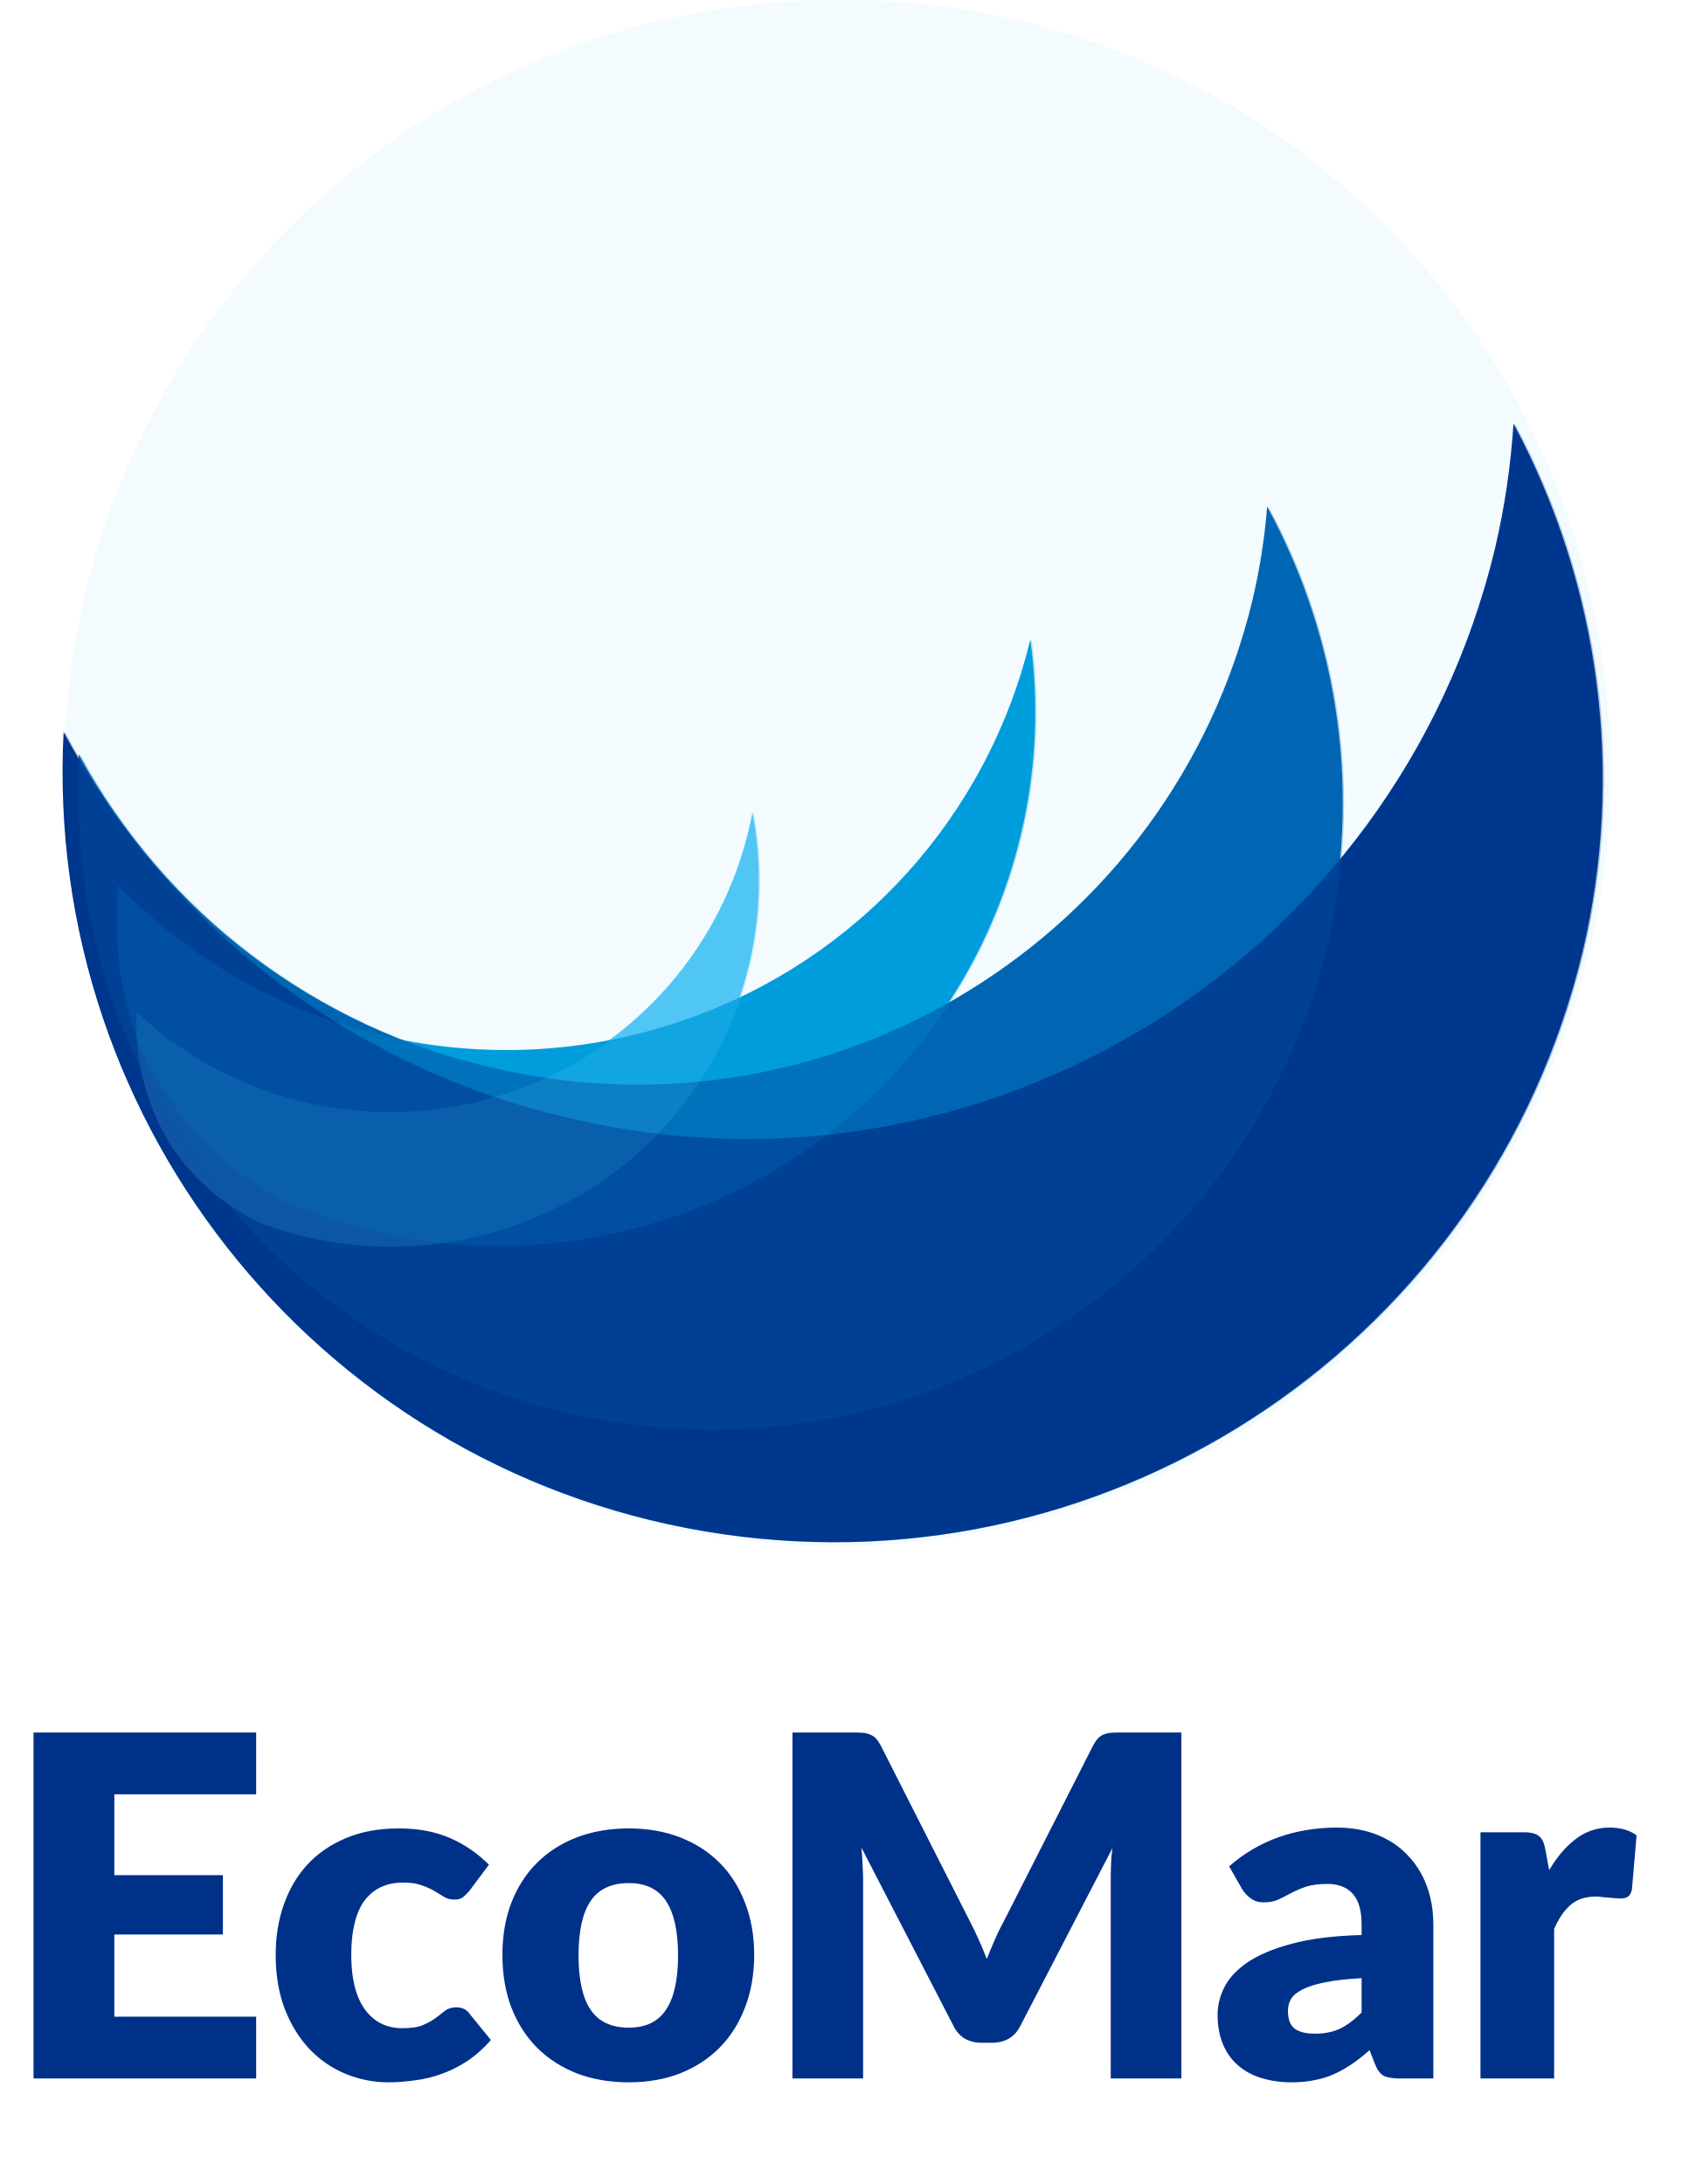
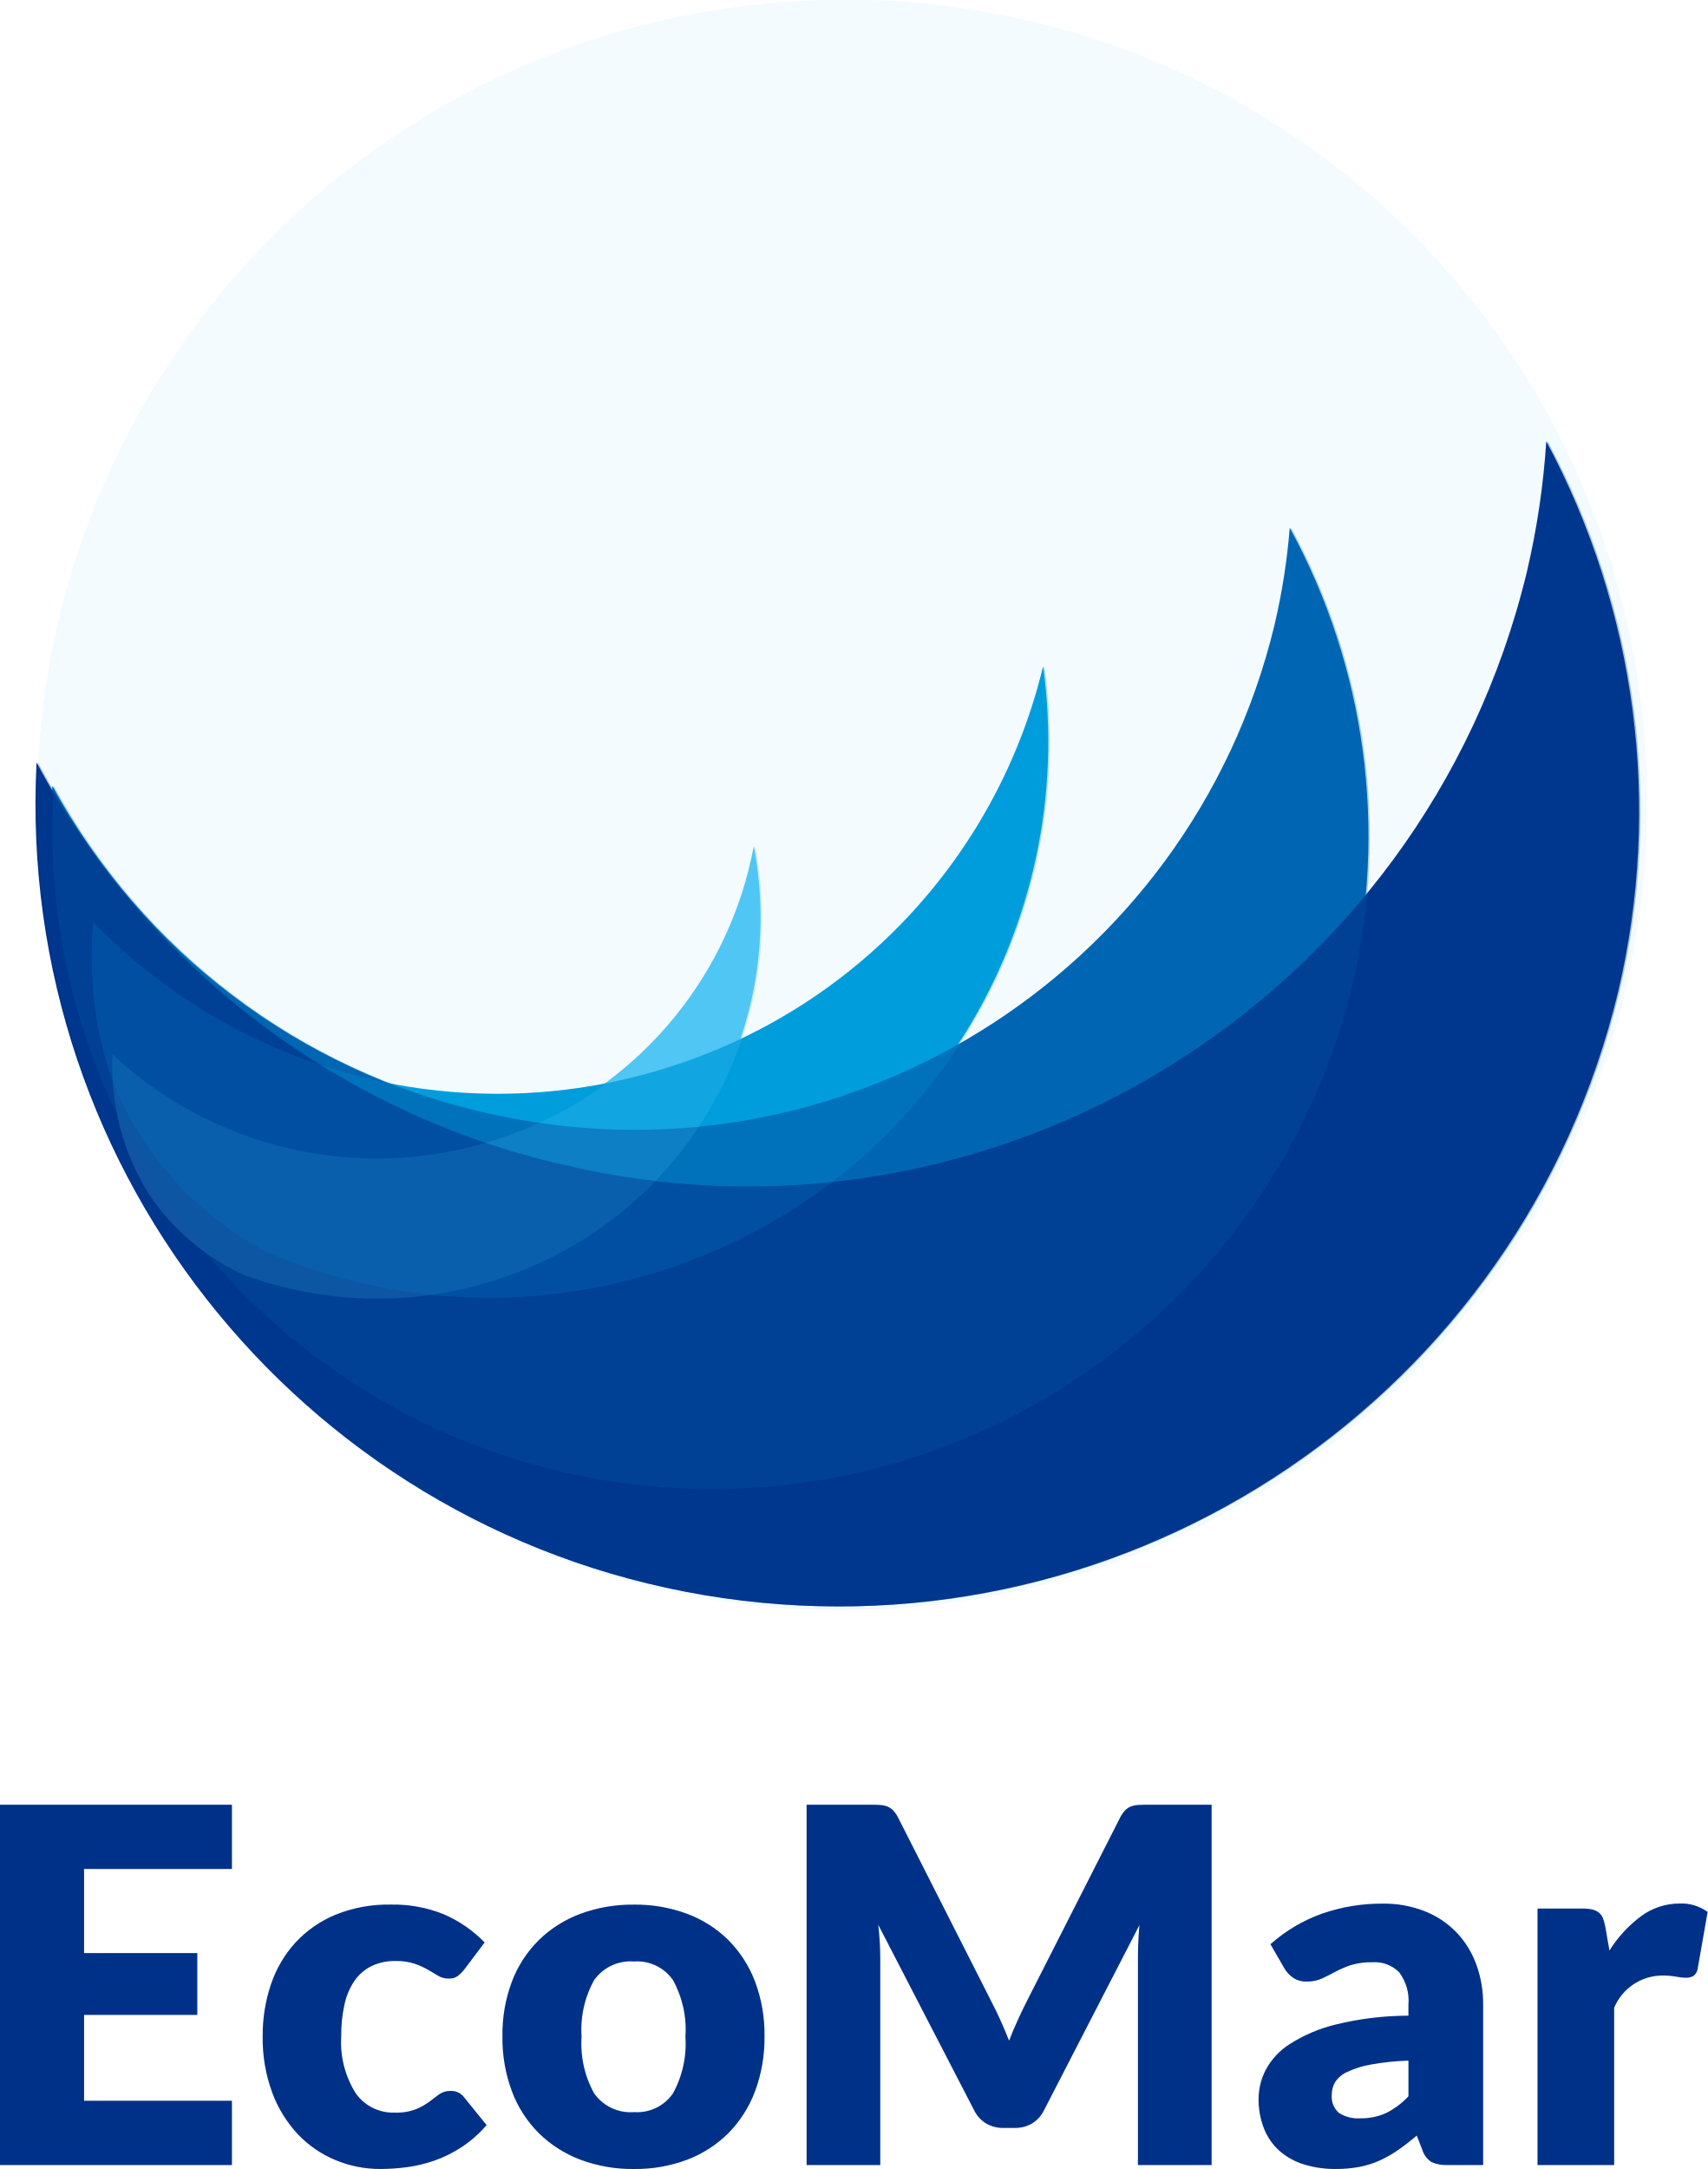
- <svg xmlns="http://www.w3.org/2000/svg" width="96" height="124.183">
-   <path d="M7.69 57.563a21.168 21.168 0 0 0 22.484 4.08 20.819 20.819 0 0 0 12.6-15.451 20.758 20.758 0 0 1-12.577 23.1 21.127 21.127 0 0 1-15.306.315 12.436 12.436 0 0 1-5.2-4.395 13.124 13.124 0 0 1-2.001-7.649z" fill="#54c7f5" />
-   <text transform="translate(0 118.183)" fill="#003189" font-size="27" font-family="Lato-Black, Lato Black" font-weight="800">
-     <tspan x="0" y="0">EcoMar</tspan>
-   </text>
-   <path d="M6.644 50.349a30.838 30.838 0 0 0 32.427 7.588 30.391 30.391 0 0 0 19.5-21.571 30.3 30.3 0 0 1-20.037 32.7 30.794 30.794 0 0 1-22.305-.664 18.09 18.09 0 0 1-7.241-6.779c-3.153-5.011-2.344-11.274-2.344-11.274z" fill="#009cdc" />
-   <path d="M28.005 60.721a35.991 35.991 0 0 0 43.2-26.612 35.48 35.48 0 0 0 .831-5.3 35.165 35.165 0 0 1 3.353 24.938A36 36 0 0 1 4.478 42.893a35.84 35.84 0 0 0 23.527 17.828z" fill="#0063b0" />
-   <path d="M32.409 63.603a43.8 43.8 0 0 0 52.573-32.387 43.291 43.291 0 0 0 1.059-7.128 42.8 42.8 0 0 1 3.921 30.062A43.813 43.813 0 0 1 3.616 41.619a43.618 43.618 0 0 0 28.793 21.984z" fill="#003189" />
-   <path d="M7.767 57.563a21.168 21.168 0 0 0 22.484 4.08 20.82 20.82 0 0 0 12.6-15.451 20.757 20.757 0 0 1-12.577 23.1 21.127 21.127 0 0 1-15.306.315 12.433 12.433 0 0 1-5.2-4.395 13.12 13.12 0 0 1-2.001-7.649z" fill="#54c7f5" opacity=".3" />
-   <path d="M6.72 50.349a30.838 30.838 0 0 0 32.427 7.588 30.391 30.391 0 0 0 19.5-21.571 30.3 30.3 0 0 1-20.037 32.7 30.8 30.8 0 0 1-22.306-.664 18.09 18.09 0 0 1-7.241-6.779C5.912 56.612 6.72 50.349 6.72 50.349z" fill="#009cdc" opacity=".3" />
-   <path d="M28.082 60.721a35.991 35.991 0 0 0 43.2-26.612 35.539 35.539 0 0 0 .831-5.3 35.162 35.162 0 0 1 3.352 24.938A36 36 0 0 1 4.554 42.893a35.841 35.841 0 0 0 23.528 17.828z" fill="#0063b0" opacity=".3" />
-   <path d="M32.485 63.603a43.8 43.8 0 0 0 52.574-32.387 43.241 43.241 0 0 0 1.059-7.128A42.793 42.793 0 0 1 90.04 54.15 43.813 43.813 0 0 1 3.694 41.619a43.62 43.62 0 0 0 28.791 21.984z" fill="#003189" opacity=".3" />
-   <path d="M91.469 41.301A43.951 43.951 0 1 1 45.343.057a43.678 43.678 0 0 1 46.126 41.244z" fill="#00a1ed" opacity=".05" />
+ <svg xmlns="http://www.w3.org/2000/svg" width="93.231" height="118.399">
+   <path d="M6.07 57.563a21.168 21.168 0 0 0 22.484 4.08 20.819 20.819 0 0 0 12.6-15.451 20.758 20.758 0 0 1-12.577 23.1 21.127 21.127 0 0 1-15.306.315 12.436 12.436 0 0 1-5.2-4.395 13.124 13.124 0 0 1-2.001-7.649z" fill="#54c7f5" />
+   <path d="M12.663 98.513v3.51H4.59v4.59h6.183v3.375H4.59v4.685h8.073v3.51H0v-19.67zm12.69 8.991a2.314 2.314 0 0 1-.364.365.8.8 0 0 1-.5.135 1.075 1.075 0 0 1-.56-.148l-.56-.331a4.25 4.25 0 0 0-.729-.331 3.138 3.138 0 0 0-1.04-.148 2.912 2.912 0 0 0-1.33.283 2.463 2.463 0 0 0-.925.81 3.7 3.7 0 0 0-.54 1.289 7.7 7.7 0 0 0-.175 1.721 5.245 5.245 0 0 0 .776 3.092 2.491 2.491 0 0 0 2.14 1.08 2.991 2.991 0 0 0 1.154-.182 3.5 3.5 0 0 0 .722-.4l.547-.412a1.011 1.011 0 0 1 .628-.189.865.865 0 0 1 .756.365l1.215 1.5a6.611 6.611 0 0 1-1.363 1.201 6.84 6.84 0 0 1-1.465.729 7.56 7.56 0 0 1-1.505.365 11.083 11.083 0 0 1-1.472.1 6.314 6.314 0 0 1-2.45-.486 6 6 0 0 1-2.052-1.411 6.757 6.757 0 0 1-1.4-2.275 8.521 8.521 0 0 1-.52-3.078 8.646 8.646 0 0 1 .452-2.828 6.421 6.421 0 0 1 1.337-2.282 6.214 6.214 0 0 1 2.187-1.519 7.664 7.664 0 0 1 3.017-.554 7.356 7.356 0 0 1 2.889.526 6.932 6.932 0 0 1 2.237 1.542zm9.261-3.537a8.085 8.085 0 0 1 2.9.5 6.366 6.366 0 0 1 2.248 1.431 6.446 6.446 0 0 1 1.458 2.261 8.158 8.158 0 0 1 .52 2.99 8.305 8.305 0 0 1-.52 3.017 6.491 6.491 0 0 1-1.458 2.282 6.4 6.4 0 0 1-2.245 1.445 7.989 7.989 0 0 1-2.9.506 8.082 8.082 0 0 1-2.926-.506 6.522 6.522 0 0 1-2.268-1.445 6.4 6.4 0 0 1-1.472-2.282 8.305 8.305 0 0 1-.52-3.017 8.158 8.158 0 0 1 .52-2.99 6.353 6.353 0 0 1 1.472-2.261 6.491 6.491 0 0 1 2.268-1.431 8.18 8.18 0 0 1 2.923-.499zm0 11.326a2.377 2.377 0 0 0 2.126-1.018 5.637 5.637 0 0 0 .682-3.1 5.6 5.6 0 0 0-.682-3.092 2.382 2.382 0 0 0-2.126-1.012 2.441 2.441 0 0 0-2.173 1.012 5.557 5.557 0 0 0-.688 3.092 5.592 5.592 0 0 0 .688 3.1 2.436 2.436 0 0 0 2.173 1.019zm19.48-6.1q.27.513.52 1.067t.479 1.134q.229-.594.486-1.154t.526-1.087l5.049-9.936a1.65 1.65 0 0 1 .277-.4.906.906 0 0 1 .317-.209 1.33 1.33 0 0 1 .4-.081q.223-.014.52-.014h3.482v19.67h-4.023V106.87q0-.823.081-1.782l-5.211 10.111a1.717 1.717 0 0 1-.655.716 1.811 1.811 0 0 1-.938.243h-.624a1.811 1.811 0 0 1-.938-.243 1.717 1.717 0 0 1-.655-.716l-5.235-10.125q.054.473.081.938t.027.857v11.314h-4.023v-19.67h3.483q.3 0 .52.014a1.33 1.33 0 0 1 .4.081.906.906 0 0 1 .317.209 1.65 1.65 0 0 1 .277.4zm24.962 8.99a1.961 1.961 0 0 1-.9-.162 1.238 1.238 0 0 1-.506-.675l-.3-.77q-.526.446-1.012.783a6.417 6.417 0 0 1-1.006.574 4.967 4.967 0 0 1-1.102.35 6.813 6.813 0 0 1-1.3.115 5.712 5.712 0 0 1-1.742-.25 3.633 3.633 0 0 1-1.33-.736 3.235 3.235 0 0 1-.844-1.208 4.357 4.357 0 0 1-.3-1.667 3.5 3.5 0 0 1 .378-1.525 3.763 3.763 0 0 1 1.31-1.424 8.323 8.323 0 0 1 2.511-1.073 16.848 16.848 0 0 1 3.982-.486v-.594a2.567 2.567 0 0 0-.506-1.775 1.862 1.862 0 0 0-1.438-.547 3.814 3.814 0 0 0-1.215.162 5.462 5.462 0 0 0-.844.365q-.371.2-.722.365a1.984 1.984 0 0 1-.837.162 1.265 1.265 0 0 1-.736-.209 1.554 1.554 0 0 1-.479-.52l-.756-1.309a8.51 8.51 0 0 1 2.818-1.669 9.868 9.868 0 0 1 3.314-.547 6.061 6.061 0 0 1 2.288.412 4.924 4.924 0 0 1 1.728 1.148 5.014 5.014 0 0 1 1.087 1.748 6.283 6.283 0 0 1 .378 2.214v8.748zm-4.806-2.551a3.321 3.321 0 0 0 1.417-.283 4.318 4.318 0 0 0 1.229-.918v-1.948a13.894 13.894 0 0 0-2.065.216 5.017 5.017 0 0 0-1.283.405 1.552 1.552 0 0 0-.655.553 1.31 1.31 0 0 0-.182.675 1.173 1.173 0 0 0 .391 1.006 1.91 1.91 0 0 0 1.148.294zm9.693 2.551v-14h2.484a2.118 2.118 0 0 1 .52.054.912.912 0 0 1 .351.169.72.72 0 0 1 .216.3 2.739 2.739 0 0 1 .128.459l.229 1.309a6.86 6.86 0 0 1 1.728-1.877 3.511 3.511 0 0 1 2.093-.689 2.411 2.411 0 0 1 1.539.459l-.54 3.078a.6.6 0 0 1-.216.4.733.733 0 0 1-.432.115 2.865 2.865 0 0 1-.54-.061 4.186 4.186 0 0 0-.783-.061 2.874 2.874 0 0 0-2.592 1.755v8.59z" fill="#003189" />
+   <path d="M5.024 50.349a30.838 30.838 0 0 0 32.427 7.588 30.391 30.391 0 0 0 19.5-21.571 30.3 30.3 0 0 1-20.037 32.7 30.794 30.794 0 0 1-22.305-.664 18.09 18.09 0 0 1-7.241-6.779c-3.153-5.011-2.344-11.274-2.344-11.274z" fill="#009cdc" />
+   <path d="M26.385 60.721a35.991 35.991 0 0 0 43.2-26.612 35.48 35.48 0 0 0 .831-5.3 35.165 35.165 0 0 1 3.353 24.938A36 36 0 0 1 2.858 42.893a35.84 35.84 0 0 0 23.527 17.828z" fill="#0063b0" />
+   <path d="M30.789 63.603a43.8 43.8 0 0 0 52.573-32.387 43.291 43.291 0 0 0 1.059-7.128 42.8 42.8 0 0 1 3.921 30.062A43.813 43.813 0 0 1 1.996 41.619a43.618 43.618 0 0 0 28.793 21.984z" fill="#003189" />
+   <path d="M6.147 57.563a21.168 21.168 0 0 0 22.484 4.08 20.82 20.82 0 0 0 12.6-15.451 20.757 20.757 0 0 1-12.577 23.1 21.127 21.127 0 0 1-15.306.315 12.433 12.433 0 0 1-5.2-4.395 13.12 13.12 0 0 1-2.001-7.649z" fill="#54c7f5" opacity=".3" />
+   <path d="M5.1 50.349a30.838 30.838 0 0 0 32.427 7.588 30.391 30.391 0 0 0 19.5-21.571 30.3 30.3 0 0 1-20.037 32.7 30.8 30.8 0 0 1-22.306-.664 18.09 18.09 0 0 1-7.241-6.779C4.292 56.612 5.1 50.349 5.1 50.349z" fill="#009cdc" opacity=".3" />
+   <path d="M26.462 60.721a35.991 35.991 0 0 0 43.2-26.612 35.539 35.539 0 0 0 .831-5.3 35.162 35.162 0 0 1 3.352 24.938A36 36 0 0 1 2.934 42.893a35.841 35.841 0 0 0 23.528 17.828z" fill="#0063b0" opacity=".3" />
+   <path d="M30.865 63.603a43.8 43.8 0 0 0 52.574-32.387 43.241 43.241 0 0 0 1.059-7.128A42.793 42.793 0 0 1 88.42 54.15 43.813 43.813 0 0 1 2.074 41.619a43.62 43.62 0 0 0 28.791 21.984z" fill="#003189" opacity=".3" />
+   <path d="M89.849 41.301A43.951 43.951 0 1 1 43.723.057a43.678 43.678 0 0 1 46.126 41.244z" fill="#00a1ed" opacity=".05" />
</svg>
